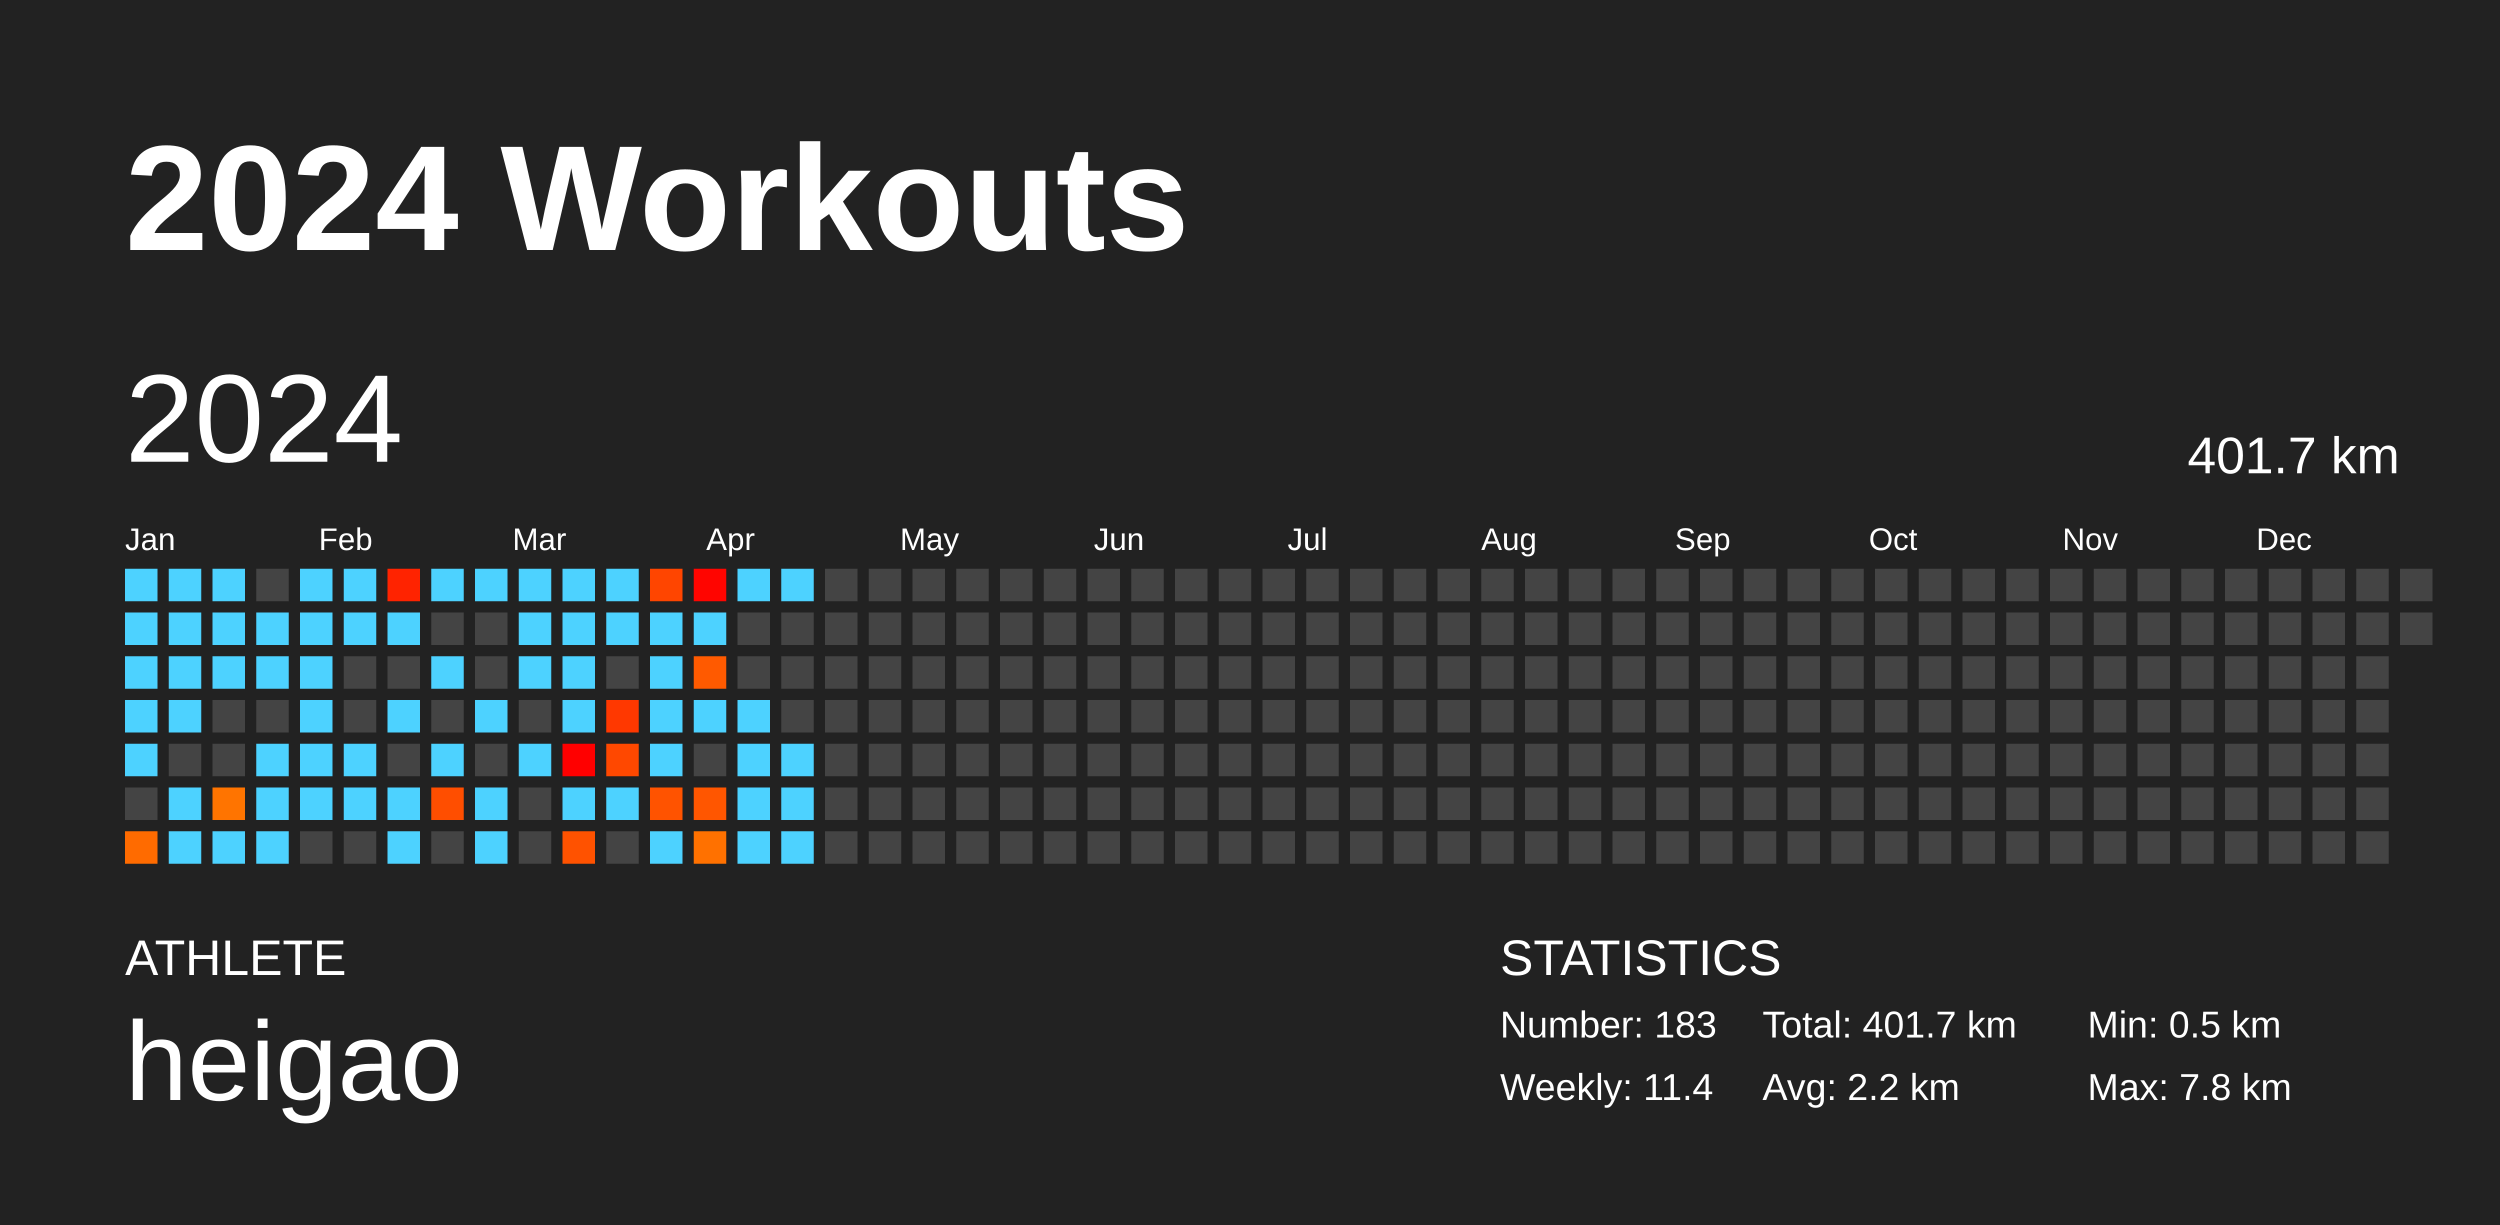
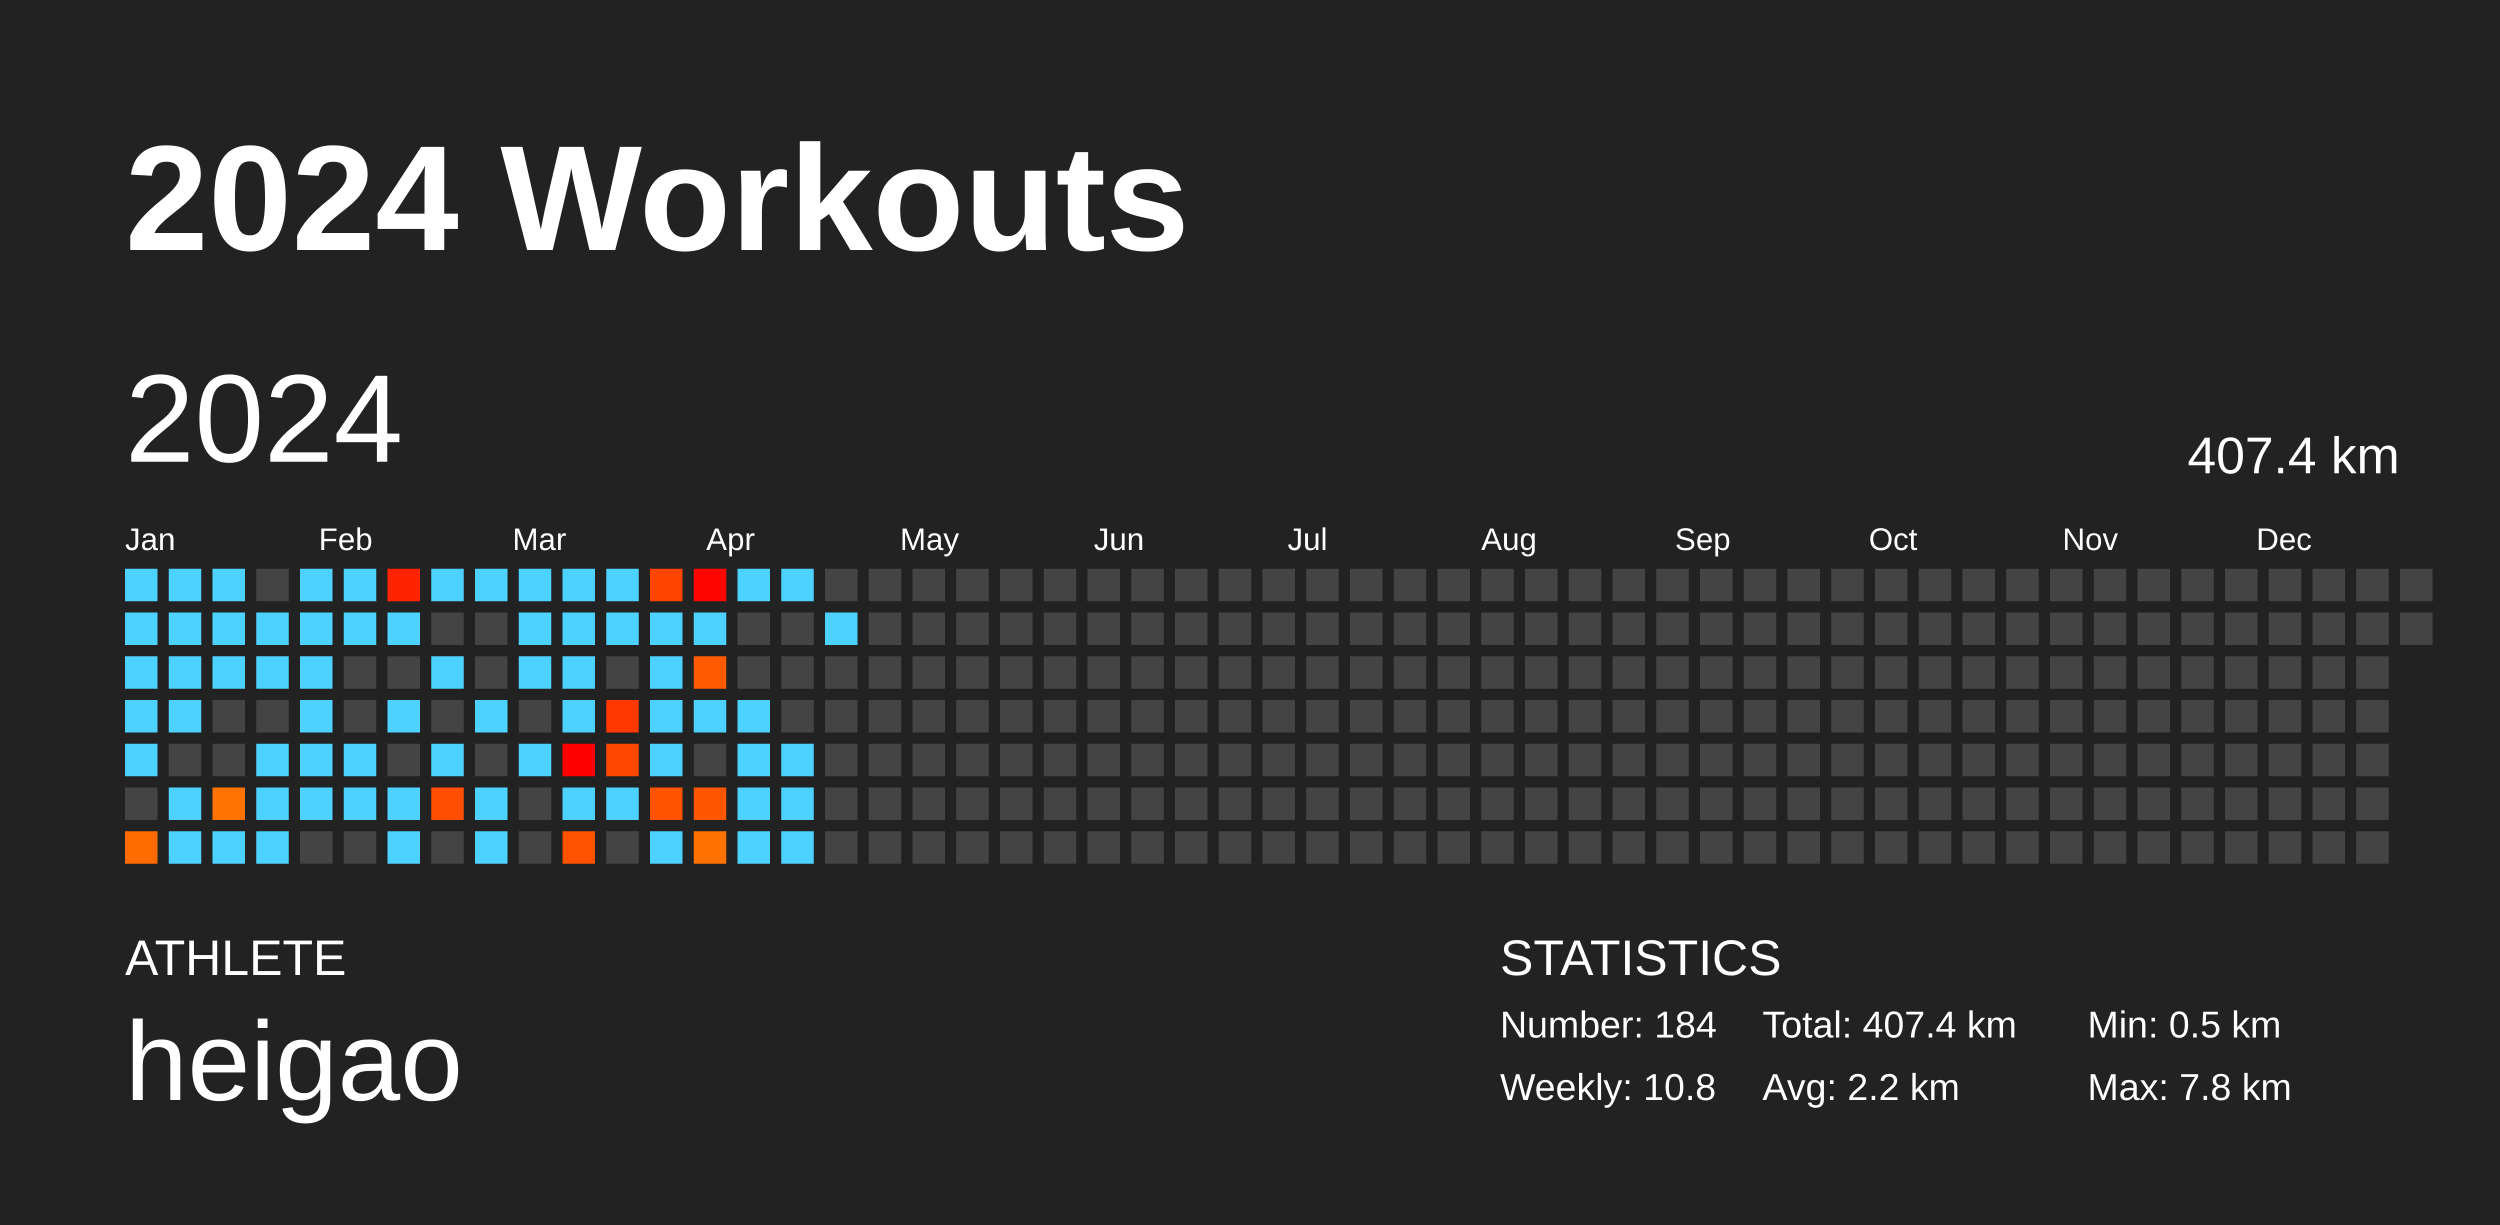
<svg xmlns="http://www.w3.org/2000/svg" baseProfile="full" height="98mm" version="1.1" viewBox="0,0,200,98" width="200mm">
  <defs />
  <rect fill="#222222" height="98" width="200" x="0" y="0" />
  <text fill="#FFFFFF" style="font-size:12px; font-family:Arial; font-weight:bold;" x="10" y="20">2024 Workouts</text>
  <text fill="#FFFFFF" style="font-size:4px; font-family:Arial" x="10" y="78">ATHLETE</text>
  <text fill="#FFFFFF" style="font-size:9px; font-family:Arial" x="10" y="88">heigao</text>
  <text fill="#FFFFFF" style="font-size:4px; font-family:Arial" x="120" y="78">STATISTICS</text>
-   <text fill="#FFFFFF" style="font-size:3px; font-family:Arial" x="120" y="83">Number: 183</text>
-   <text fill="#FFFFFF" style="font-size:3px; font-family:Arial" x="120" y="88">Weekly: 11.4</text>
-   <text fill="#FFFFFF" style="font-size:3px; font-family:Arial" x="141" y="83">Total: 401.7 km</text>
+   <text fill="#FFFFFF" style="font-size:3px; font-family:Arial" x="120" y="83">Number: 184</text>
+   <text fill="#FFFFFF" style="font-size:3px; font-family:Arial" x="120" y="88">Weekly: 10.8</text>
+   <text fill="#FFFFFF" style="font-size:3px; font-family:Arial" x="141" y="83">Total: 407.4 km</text>
  <text fill="#FFFFFF" style="font-size:3px; font-family:Arial" x="141" y="88">Avg: 2.2 km</text>
  <text fill="#FFFFFF" style="font-size:3px; font-family:Arial" x="167" y="83">Min: 0.5 km</text>
  <text fill="#FFFFFF" style="font-size:3px; font-family:Arial" x="167" y="88">Max: 7.8 km</text>
  <text dominant-baseline="hanging" fill="#FFFFFF" style="font-size:10.0px; font-family:Arial;" x="10" y="30">2024</text>
-   <text dominant-baseline="hanging" fill="#FFFFFF" style="font-size:4.125px; font-family:Arial;" x="175" y="35">401.7 km</text>
+   <text dominant-baseline="hanging" fill="#FFFFFF" style="font-size:4.125px; font-family:Arial;" x="175" y="35">407.4 km</text>
  <text fill="#FFFFFF" style="font-size:2.5px; font-family:Arial" x="10.0" y="44">Jan</text>
  <text fill="#FFFFFF" style="font-size:2.5px; font-family:Arial" x="25.5" y="44">Feb</text>
  <text fill="#FFFFFF" style="font-size:2.5px; font-family:Arial" x="41.0" y="44">Mar</text>
  <text fill="#FFFFFF" style="font-size:2.5px; font-family:Arial" x="56.5" y="44">Apr</text>
  <text fill="#FFFFFF" style="font-size:2.5px; font-family:Arial" x="72.0" y="44">May</text>
  <text fill="#FFFFFF" style="font-size:2.5px; font-family:Arial" x="87.5" y="44">Jun</text>
  <text fill="#FFFFFF" style="font-size:2.5px; font-family:Arial" x="103.0" y="44">Jul</text>
  <text fill="#FFFFFF" style="font-size:2.5px; font-family:Arial" x="118.5" y="44">Aug</text>
  <text fill="#FFFFFF" style="font-size:2.5px; font-family:Arial" x="134.0" y="44">Sep</text>
  <text fill="#FFFFFF" style="font-size:2.5px; font-family:Arial" x="149.5" y="44">Oct</text>
  <text fill="#FFFFFF" style="font-size:2.5px; font-family:Arial" x="165.0" y="44">Nov</text>
  <text fill="#FFFFFF" style="font-size:2.5px; font-family:Arial" x="180.5" y="44">Dec</text>
  <rect fill="#4dd2ff" height="2.6" width="2.6" x="10.0" y="45.5" />
  <rect fill="#4dd2ff" height="2.6" width="2.6" x="10.0" y="49.0" />
  <rect fill="#4dd2ff" height="2.6" width="2.6" x="10.0" y="52.5" />
  <rect fill="#4dd2ff" height="2.6" width="2.6" x="10.0" y="56.0" />
  <rect fill="#4dd2ff" height="2.6" width="2.6" x="10.0" y="59.5" />
  <rect fill="#444444" height="2.6" width="2.6" x="10.0" y="63.0" />
  <rect fill="#ff6b00" height="2.6" width="2.6" x="10.0" y="66.5" />
  <rect fill="#4dd2ff" height="2.6" width="2.6" x="13.5" y="45.5" />
  <rect fill="#4dd2ff" height="2.6" width="2.6" x="13.5" y="49.0" />
  <rect fill="#4dd2ff" height="2.6" width="2.6" x="13.5" y="52.5" />
  <rect fill="#4dd2ff" height="2.6" width="2.6" x="13.5" y="56.0" />
  <rect fill="#444444" height="2.6" width="2.6" x="13.5" y="59.5" />
  <rect fill="#4dd2ff" height="2.6" width="2.6" x="13.5" y="63.0" />
  <rect fill="#4dd2ff" height="2.6" width="2.6" x="13.5" y="66.5" />
  <rect fill="#4dd2ff" height="2.6" width="2.6" x="17.0" y="45.5" />
  <rect fill="#4dd2ff" height="2.6" width="2.6" x="17.0" y="49.0" />
  <rect fill="#4dd2ff" height="2.6" width="2.6" x="17.0" y="52.5" />
  <rect fill="#444444" height="2.6" width="2.6" x="17.0" y="56.0" />
  <rect fill="#444444" height="2.6" width="2.6" x="17.0" y="59.5" />
  <rect fill="#ff7400" height="2.6" width="2.6" x="17.0" y="63.0" />
  <rect fill="#4dd2ff" height="2.6" width="2.6" x="17.0" y="66.5" />
  <rect fill="#444444" height="2.6" width="2.6" x="20.5" y="45.5" />
  <rect fill="#4dd2ff" height="2.6" width="2.6" x="20.5" y="49.0" />
  <rect fill="#4dd2ff" height="2.6" width="2.6" x="20.5" y="52.5" />
  <rect fill="#444444" height="2.6" width="2.6" x="20.5" y="56.0" />
  <rect fill="#4dd2ff" height="2.6" width="2.6" x="20.5" y="59.5" />
  <rect fill="#4dd2ff" height="2.6" width="2.6" x="20.5" y="63.0" />
  <rect fill="#4dd2ff" height="2.6" width="2.6" x="20.5" y="66.5" />
  <rect fill="#4dd2ff" height="2.6" width="2.6" x="24.0" y="45.5" />
  <rect fill="#4dd2ff" height="2.6" width="2.6" x="24.0" y="49.0" />
  <rect fill="#4dd2ff" height="2.6" width="2.6" x="24.0" y="52.5" />
  <rect fill="#4dd2ff" height="2.6" width="2.6" x="24.0" y="56.0" />
  <rect fill="#4dd2ff" height="2.6" width="2.6" x="24.0" y="59.5" />
  <rect fill="#4dd2ff" height="2.6" width="2.6" x="24.0" y="63.0" />
  <rect fill="#444444" height="2.6" width="2.6" x="24.0" y="66.5" />
  <rect fill="#4dd2ff" height="2.6" width="2.6" x="27.5" y="45.5" />
  <rect fill="#4dd2ff" height="2.6" width="2.6" x="27.5" y="49.0" />
  <rect fill="#444444" height="2.6" width="2.6" x="27.5" y="52.5" />
  <rect fill="#444444" height="2.6" width="2.6" x="27.5" y="56.0" />
  <rect fill="#4dd2ff" height="2.6" width="2.6" x="27.5" y="59.5" />
  <rect fill="#4dd2ff" height="2.6" width="2.6" x="27.5" y="63.0" />
  <rect fill="#444444" height="2.6" width="2.6" x="27.5" y="66.5" />
  <rect fill="#ff2300" height="2.6" width="2.6" x="31.0" y="45.5" />
  <rect fill="#4dd2ff" height="2.6" width="2.6" x="31.0" y="49.0" />
  <rect fill="#444444" height="2.6" width="2.6" x="31.0" y="52.5" />
  <rect fill="#4dd2ff" height="2.6" width="2.6" x="31.0" y="56.0" />
  <rect fill="#444444" height="2.6" width="2.6" x="31.0" y="59.5" />
  <rect fill="#4dd2ff" height="2.6" width="2.6" x="31.0" y="63.0" />
  <rect fill="#4dd2ff" height="2.6" width="2.6" x="31.0" y="66.5" />
  <rect fill="#4dd2ff" height="2.6" width="2.6" x="34.5" y="45.5" />
  <rect fill="#444444" height="2.6" width="2.6" x="34.5" y="49.0" />
  <rect fill="#4dd2ff" height="2.6" width="2.6" x="34.5" y="52.5" />
  <rect fill="#444444" height="2.6" width="2.6" x="34.5" y="56.0" />
  <rect fill="#4dd2ff" height="2.6" width="2.6" x="34.5" y="59.5" />
  <rect fill="#ff4e00" height="2.6" width="2.6" x="34.5" y="63.0" />
  <rect fill="#444444" height="2.6" width="2.6" x="34.5" y="66.5" />
  <rect fill="#4dd2ff" height="2.6" width="2.6" x="38.0" y="45.5" />
  <rect fill="#444444" height="2.6" width="2.6" x="38.0" y="49.0" />
  <rect fill="#444444" height="2.6" width="2.6" x="38.0" y="52.5" />
  <rect fill="#4dd2ff" height="2.6" width="2.6" x="38.0" y="56.0" />
  <rect fill="#444444" height="2.6" width="2.6" x="38.0" y="59.5" />
  <rect fill="#4dd2ff" height="2.6" width="2.6" x="38.0" y="63.0" />
  <rect fill="#4dd2ff" height="2.6" width="2.6" x="38.0" y="66.5" />
  <rect fill="#4dd2ff" height="2.6" width="2.6" x="41.5" y="45.5" />
  <rect fill="#4dd2ff" height="2.6" width="2.6" x="41.5" y="49.0" />
  <rect fill="#4dd2ff" height="2.6" width="2.6" x="41.5" y="52.5" />
  <rect fill="#444444" height="2.6" width="2.6" x="41.5" y="56.0" />
  <rect fill="#4dd2ff" height="2.6" width="2.6" x="41.5" y="59.5" />
  <rect fill="#444444" height="2.6" width="2.6" x="41.5" y="63.0" />
  <rect fill="#444444" height="2.6" width="2.6" x="41.5" y="66.5" />
  <rect fill="#4dd2ff" height="2.6" width="2.6" x="45.0" y="45.5" />
  <rect fill="#4dd2ff" height="2.6" width="2.6" x="45.0" y="49.0" />
  <rect fill="#4dd2ff" height="2.6" width="2.6" x="45.0" y="52.5" />
  <rect fill="#4dd2ff" height="2.6" width="2.6" x="45.0" y="56.0" />
  <rect fill="#ff0000" height="2.6" width="2.6" x="45.0" y="59.5" />
  <rect fill="#4dd2ff" height="2.6" width="2.6" x="45.0" y="63.0" />
  <rect fill="#ff5200" height="2.6" width="2.6" x="45.0" y="66.5" />
  <rect fill="#4dd2ff" height="2.6" width="2.6" x="48.5" y="45.5" />
  <rect fill="#4dd2ff" height="2.6" width="2.6" x="48.5" y="49.0" />
  <rect fill="#444444" height="2.6" width="2.6" x="48.5" y="52.5" />
  <rect fill="#ff3800" height="2.6" width="2.6" x="48.5" y="56.0" />
  <rect fill="#ff4800" height="2.6" width="2.6" x="48.5" y="59.5" />
  <rect fill="#4dd2ff" height="2.6" width="2.6" x="48.5" y="63.0" />
  <rect fill="#444444" height="2.6" width="2.6" x="48.5" y="66.5" />
  <rect fill="#ff4500" height="2.6" width="2.6" x="52.0" y="45.5" />
  <rect fill="#4dd2ff" height="2.6" width="2.6" x="52.0" y="49.0" />
  <rect fill="#4dd2ff" height="2.6" width="2.6" x="52.0" y="52.5" />
  <rect fill="#4dd2ff" height="2.6" width="2.6" x="52.0" y="56.0" />
  <rect fill="#4dd2ff" height="2.6" width="2.6" x="52.0" y="59.5" />
  <rect fill="#ff5300" height="2.6" width="2.6" x="52.0" y="63.0" />
  <rect fill="#4dd2ff" height="2.6" width="2.6" x="52.0" y="66.5" />
  <rect fill="#ff0500" height="2.6" width="2.6" x="55.5" y="45.5" />
  <rect fill="#4dd2ff" height="2.6" width="2.6" x="55.5" y="49.0" />
  <rect fill="#ff5a00" height="2.6" width="2.6" x="55.5" y="52.5" />
  <rect fill="#4dd2ff" height="2.6" width="2.6" x="55.5" y="56.0" />
  <rect fill="#444444" height="2.6" width="2.6" x="55.5" y="59.5" />
  <rect fill="#ff5600" height="2.6" width="2.6" x="55.5" y="63.0" />
  <rect fill="#ff7100" height="2.6" width="2.6" x="55.5" y="66.5" />
  <rect fill="#4dd2ff" height="2.6" width="2.6" x="59.0" y="45.5" />
  <rect fill="#444444" height="2.6" width="2.6" x="59.0" y="49.0" />
  <rect fill="#444444" height="2.6" width="2.6" x="59.0" y="52.5" />
  <rect fill="#4dd2ff" height="2.6" width="2.6" x="59.0" y="56.0" />
  <rect fill="#4dd2ff" height="2.6" width="2.6" x="59.0" y="59.5" />
  <rect fill="#4dd2ff" height="2.6" width="2.6" x="59.0" y="63.0" />
  <rect fill="#4dd2ff" height="2.6" width="2.6" x="59.0" y="66.5" />
  <rect fill="#4dd2ff" height="2.6" width="2.6" x="62.5" y="45.5" />
  <rect fill="#444444" height="2.6" width="2.6" x="62.5" y="49.0" />
  <rect fill="#444444" height="2.6" width="2.6" x="62.5" y="52.5" />
  <rect fill="#444444" height="2.6" width="2.6" x="62.5" y="56.0" />
  <rect fill="#4dd2ff" height="2.6" width="2.6" x="62.5" y="59.5" />
  <rect fill="#4dd2ff" height="2.6" width="2.6" x="62.5" y="63.0" />
  <rect fill="#4dd2ff" height="2.6" width="2.6" x="62.5" y="66.5" />
  <rect fill="#444444" height="2.6" width="2.6" x="66.0" y="45.5" />
-   <rect fill="#444444" height="2.6" width="2.6" x="66.0" y="49.0" />
+   <rect fill="#4dd2ff" height="2.6" width="2.6" x="66.0" y="49.0" />
  <rect fill="#444444" height="2.6" width="2.6" x="66.0" y="52.5" />
  <rect fill="#444444" height="2.6" width="2.6" x="66.0" y="56.0" />
  <rect fill="#444444" height="2.6" width="2.6" x="66.0" y="59.5" />
  <rect fill="#444444" height="2.6" width="2.6" x="66.0" y="63.0" />
  <rect fill="#444444" height="2.6" width="2.6" x="66.0" y="66.5" />
  <rect fill="#444444" height="2.6" width="2.6" x="69.5" y="45.5" />
  <rect fill="#444444" height="2.6" width="2.6" x="69.5" y="49.0" />
  <rect fill="#444444" height="2.6" width="2.6" x="69.5" y="52.5" />
  <rect fill="#444444" height="2.6" width="2.6" x="69.5" y="56.0" />
  <rect fill="#444444" height="2.6" width="2.6" x="69.5" y="59.5" />
  <rect fill="#444444" height="2.6" width="2.6" x="69.5" y="63.0" />
  <rect fill="#444444" height="2.6" width="2.6" x="69.5" y="66.5" />
  <rect fill="#444444" height="2.6" width="2.6" x="73.0" y="45.5" />
  <rect fill="#444444" height="2.6" width="2.6" x="73.0" y="49.0" />
  <rect fill="#444444" height="2.6" width="2.6" x="73.0" y="52.5" />
  <rect fill="#444444" height="2.6" width="2.6" x="73.0" y="56.0" />
  <rect fill="#444444" height="2.6" width="2.6" x="73.0" y="59.5" />
  <rect fill="#444444" height="2.6" width="2.6" x="73.0" y="63.0" />
  <rect fill="#444444" height="2.6" width="2.6" x="73.0" y="66.5" />
  <rect fill="#444444" height="2.6" width="2.6" x="76.5" y="45.5" />
  <rect fill="#444444" height="2.6" width="2.6" x="76.5" y="49.0" />
  <rect fill="#444444" height="2.6" width="2.6" x="76.5" y="52.5" />
  <rect fill="#444444" height="2.6" width="2.6" x="76.5" y="56.0" />
  <rect fill="#444444" height="2.6" width="2.6" x="76.5" y="59.5" />
  <rect fill="#444444" height="2.6" width="2.6" x="76.5" y="63.0" />
  <rect fill="#444444" height="2.6" width="2.6" x="76.5" y="66.5" />
  <rect fill="#444444" height="2.6" width="2.6" x="80.0" y="45.5" />
  <rect fill="#444444" height="2.6" width="2.6" x="80.0" y="49.0" />
  <rect fill="#444444" height="2.6" width="2.6" x="80.0" y="52.5" />
  <rect fill="#444444" height="2.6" width="2.6" x="80.0" y="56.0" />
  <rect fill="#444444" height="2.6" width="2.6" x="80.0" y="59.5" />
  <rect fill="#444444" height="2.6" width="2.6" x="80.0" y="63.0" />
  <rect fill="#444444" height="2.6" width="2.6" x="80.0" y="66.5" />
  <rect fill="#444444" height="2.6" width="2.6" x="83.5" y="45.5" />
  <rect fill="#444444" height="2.6" width="2.6" x="83.5" y="49.0" />
  <rect fill="#444444" height="2.6" width="2.6" x="83.5" y="52.5" />
  <rect fill="#444444" height="2.6" width="2.6" x="83.5" y="56.0" />
  <rect fill="#444444" height="2.6" width="2.6" x="83.5" y="59.5" />
  <rect fill="#444444" height="2.6" width="2.6" x="83.5" y="63.0" />
  <rect fill="#444444" height="2.6" width="2.6" x="83.5" y="66.5" />
  <rect fill="#444444" height="2.6" width="2.6" x="87.0" y="45.5" />
  <rect fill="#444444" height="2.6" width="2.6" x="87.0" y="49.0" />
  <rect fill="#444444" height="2.6" width="2.6" x="87.0" y="52.5" />
  <rect fill="#444444" height="2.6" width="2.6" x="87.0" y="56.0" />
  <rect fill="#444444" height="2.6" width="2.6" x="87.0" y="59.5" />
  <rect fill="#444444" height="2.6" width="2.6" x="87.0" y="63.0" />
  <rect fill="#444444" height="2.6" width="2.6" x="87.0" y="66.5" />
  <rect fill="#444444" height="2.6" width="2.6" x="90.5" y="45.5" />
  <rect fill="#444444" height="2.6" width="2.6" x="90.5" y="49.0" />
  <rect fill="#444444" height="2.6" width="2.6" x="90.5" y="52.5" />
  <rect fill="#444444" height="2.6" width="2.6" x="90.5" y="56.0" />
  <rect fill="#444444" height="2.6" width="2.6" x="90.5" y="59.5" />
  <rect fill="#444444" height="2.6" width="2.6" x="90.5" y="63.0" />
  <rect fill="#444444" height="2.6" width="2.6" x="90.5" y="66.5" />
  <rect fill="#444444" height="2.6" width="2.6" x="94.0" y="45.5" />
  <rect fill="#444444" height="2.6" width="2.6" x="94.0" y="49.0" />
  <rect fill="#444444" height="2.6" width="2.6" x="94.0" y="52.5" />
  <rect fill="#444444" height="2.6" width="2.6" x="94.0" y="56.0" />
  <rect fill="#444444" height="2.6" width="2.6" x="94.0" y="59.5" />
  <rect fill="#444444" height="2.6" width="2.6" x="94.0" y="63.0" />
  <rect fill="#444444" height="2.6" width="2.6" x="94.0" y="66.5" />
  <rect fill="#444444" height="2.6" width="2.6" x="97.5" y="45.5" />
  <rect fill="#444444" height="2.6" width="2.6" x="97.5" y="49.0" />
  <rect fill="#444444" height="2.6" width="2.6" x="97.5" y="52.5" />
  <rect fill="#444444" height="2.6" width="2.6" x="97.5" y="56.0" />
  <rect fill="#444444" height="2.6" width="2.6" x="97.5" y="59.5" />
  <rect fill="#444444" height="2.6" width="2.6" x="97.5" y="63.0" />
  <rect fill="#444444" height="2.6" width="2.6" x="97.5" y="66.5" />
  <rect fill="#444444" height="2.6" width="2.6" x="101.0" y="45.5" />
  <rect fill="#444444" height="2.6" width="2.6" x="101.0" y="49.0" />
  <rect fill="#444444" height="2.6" width="2.6" x="101.0" y="52.5" />
  <rect fill="#444444" height="2.6" width="2.6" x="101.0" y="56.0" />
  <rect fill="#444444" height="2.6" width="2.6" x="101.0" y="59.5" />
  <rect fill="#444444" height="2.6" width="2.6" x="101.0" y="63.0" />
  <rect fill="#444444" height="2.6" width="2.6" x="101.0" y="66.5" />
  <rect fill="#444444" height="2.6" width="2.6" x="104.5" y="45.5" />
  <rect fill="#444444" height="2.6" width="2.6" x="104.5" y="49.0" />
  <rect fill="#444444" height="2.6" width="2.6" x="104.5" y="52.5" />
  <rect fill="#444444" height="2.6" width="2.6" x="104.5" y="56.0" />
  <rect fill="#444444" height="2.6" width="2.6" x="104.5" y="59.5" />
  <rect fill="#444444" height="2.6" width="2.6" x="104.5" y="63.0" />
  <rect fill="#444444" height="2.6" width="2.6" x="104.5" y="66.5" />
  <rect fill="#444444" height="2.6" width="2.6" x="108.0" y="45.5" />
  <rect fill="#444444" height="2.6" width="2.6" x="108.0" y="49.0" />
  <rect fill="#444444" height="2.6" width="2.6" x="108.0" y="52.5" />
  <rect fill="#444444" height="2.6" width="2.6" x="108.0" y="56.0" />
  <rect fill="#444444" height="2.6" width="2.6" x="108.0" y="59.5" />
  <rect fill="#444444" height="2.6" width="2.6" x="108.0" y="63.0" />
  <rect fill="#444444" height="2.6" width="2.6" x="108.0" y="66.5" />
  <rect fill="#444444" height="2.6" width="2.6" x="111.5" y="45.5" />
  <rect fill="#444444" height="2.6" width="2.6" x="111.5" y="49.0" />
  <rect fill="#444444" height="2.6" width="2.6" x="111.5" y="52.5" />
  <rect fill="#444444" height="2.6" width="2.6" x="111.5" y="56.0" />
  <rect fill="#444444" height="2.6" width="2.6" x="111.5" y="59.5" />
  <rect fill="#444444" height="2.6" width="2.6" x="111.5" y="63.0" />
  <rect fill="#444444" height="2.6" width="2.6" x="111.5" y="66.5" />
  <rect fill="#444444" height="2.6" width="2.6" x="115.0" y="45.5" />
  <rect fill="#444444" height="2.6" width="2.6" x="115.0" y="49.0" />
  <rect fill="#444444" height="2.6" width="2.6" x="115.0" y="52.5" />
  <rect fill="#444444" height="2.6" width="2.6" x="115.0" y="56.0" />
  <rect fill="#444444" height="2.6" width="2.6" x="115.0" y="59.5" />
  <rect fill="#444444" height="2.6" width="2.6" x="115.0" y="63.0" />
  <rect fill="#444444" height="2.6" width="2.6" x="115.0" y="66.5" />
  <rect fill="#444444" height="2.6" width="2.6" x="118.5" y="45.5" />
  <rect fill="#444444" height="2.6" width="2.6" x="118.5" y="49.0" />
  <rect fill="#444444" height="2.6" width="2.6" x="118.5" y="52.5" />
  <rect fill="#444444" height="2.6" width="2.6" x="118.5" y="56.0" />
  <rect fill="#444444" height="2.6" width="2.6" x="118.5" y="59.5" />
  <rect fill="#444444" height="2.6" width="2.6" x="118.5" y="63.0" />
  <rect fill="#444444" height="2.6" width="2.6" x="118.5" y="66.5" />
  <rect fill="#444444" height="2.6" width="2.6" x="122.0" y="45.5" />
  <rect fill="#444444" height="2.6" width="2.6" x="122.0" y="49.0" />
  <rect fill="#444444" height="2.6" width="2.6" x="122.0" y="52.5" />
  <rect fill="#444444" height="2.6" width="2.6" x="122.0" y="56.0" />
  <rect fill="#444444" height="2.6" width="2.6" x="122.0" y="59.5" />
  <rect fill="#444444" height="2.6" width="2.6" x="122.0" y="63.0" />
  <rect fill="#444444" height="2.6" width="2.6" x="122.0" y="66.5" />
  <rect fill="#444444" height="2.6" width="2.6" x="125.5" y="45.5" />
  <rect fill="#444444" height="2.6" width="2.6" x="125.5" y="49.0" />
  <rect fill="#444444" height="2.6" width="2.6" x="125.5" y="52.5" />
  <rect fill="#444444" height="2.6" width="2.6" x="125.5" y="56.0" />
  <rect fill="#444444" height="2.6" width="2.6" x="125.5" y="59.5" />
  <rect fill="#444444" height="2.6" width="2.6" x="125.5" y="63.0" />
  <rect fill="#444444" height="2.6" width="2.6" x="125.5" y="66.5" />
  <rect fill="#444444" height="2.6" width="2.6" x="129.0" y="45.5" />
  <rect fill="#444444" height="2.6" width="2.6" x="129.0" y="49.0" />
  <rect fill="#444444" height="2.6" width="2.6" x="129.0" y="52.5" />
  <rect fill="#444444" height="2.6" width="2.6" x="129.0" y="56.0" />
  <rect fill="#444444" height="2.6" width="2.6" x="129.0" y="59.5" />
  <rect fill="#444444" height="2.6" width="2.6" x="129.0" y="63.0" />
  <rect fill="#444444" height="2.6" width="2.6" x="129.0" y="66.5" />
  <rect fill="#444444" height="2.6" width="2.6" x="132.5" y="45.5" />
  <rect fill="#444444" height="2.6" width="2.6" x="132.5" y="49.0" />
  <rect fill="#444444" height="2.6" width="2.6" x="132.5" y="52.5" />
  <rect fill="#444444" height="2.6" width="2.6" x="132.5" y="56.0" />
  <rect fill="#444444" height="2.6" width="2.6" x="132.5" y="59.5" />
  <rect fill="#444444" height="2.6" width="2.6" x="132.5" y="63.0" />
  <rect fill="#444444" height="2.6" width="2.6" x="132.5" y="66.5" />
  <rect fill="#444444" height="2.6" width="2.6" x="136.0" y="45.5" />
  <rect fill="#444444" height="2.6" width="2.6" x="136.0" y="49.0" />
  <rect fill="#444444" height="2.6" width="2.6" x="136.0" y="52.5" />
  <rect fill="#444444" height="2.6" width="2.6" x="136.0" y="56.0" />
  <rect fill="#444444" height="2.6" width="2.6" x="136.0" y="59.5" />
  <rect fill="#444444" height="2.6" width="2.6" x="136.0" y="63.0" />
  <rect fill="#444444" height="2.6" width="2.6" x="136.0" y="66.5" />
  <rect fill="#444444" height="2.6" width="2.6" x="139.5" y="45.5" />
  <rect fill="#444444" height="2.6" width="2.6" x="139.5" y="49.0" />
  <rect fill="#444444" height="2.6" width="2.6" x="139.5" y="52.5" />
  <rect fill="#444444" height="2.6" width="2.6" x="139.5" y="56.0" />
  <rect fill="#444444" height="2.6" width="2.6" x="139.5" y="59.5" />
  <rect fill="#444444" height="2.6" width="2.6" x="139.5" y="63.0" />
  <rect fill="#444444" height="2.6" width="2.6" x="139.5" y="66.5" />
  <rect fill="#444444" height="2.6" width="2.6" x="143.0" y="45.5" />
  <rect fill="#444444" height="2.6" width="2.6" x="143.0" y="49.0" />
  <rect fill="#444444" height="2.6" width="2.6" x="143.0" y="52.5" />
  <rect fill="#444444" height="2.6" width="2.6" x="143.0" y="56.0" />
  <rect fill="#444444" height="2.6" width="2.6" x="143.0" y="59.5" />
  <rect fill="#444444" height="2.6" width="2.6" x="143.0" y="63.0" />
  <rect fill="#444444" height="2.6" width="2.6" x="143.0" y="66.5" />
  <rect fill="#444444" height="2.6" width="2.6" x="146.5" y="45.5" />
  <rect fill="#444444" height="2.6" width="2.6" x="146.5" y="49.0" />
  <rect fill="#444444" height="2.6" width="2.6" x="146.5" y="52.5" />
  <rect fill="#444444" height="2.6" width="2.6" x="146.5" y="56.0" />
  <rect fill="#444444" height="2.6" width="2.6" x="146.5" y="59.5" />
  <rect fill="#444444" height="2.6" width="2.6" x="146.5" y="63.0" />
  <rect fill="#444444" height="2.6" width="2.6" x="146.5" y="66.5" />
  <rect fill="#444444" height="2.6" width="2.6" x="150.0" y="45.5" />
  <rect fill="#444444" height="2.6" width="2.6" x="150.0" y="49.0" />
  <rect fill="#444444" height="2.6" width="2.6" x="150.0" y="52.5" />
  <rect fill="#444444" height="2.6" width="2.6" x="150.0" y="56.0" />
  <rect fill="#444444" height="2.6" width="2.6" x="150.0" y="59.5" />
  <rect fill="#444444" height="2.6" width="2.6" x="150.0" y="63.0" />
  <rect fill="#444444" height="2.6" width="2.6" x="150.0" y="66.5" />
  <rect fill="#444444" height="2.6" width="2.6" x="153.5" y="45.5" />
  <rect fill="#444444" height="2.6" width="2.6" x="153.5" y="49.0" />
  <rect fill="#444444" height="2.6" width="2.6" x="153.5" y="52.5" />
  <rect fill="#444444" height="2.6" width="2.6" x="153.5" y="56.0" />
  <rect fill="#444444" height="2.6" width="2.6" x="153.5" y="59.5" />
  <rect fill="#444444" height="2.6" width="2.6" x="153.5" y="63.0" />
  <rect fill="#444444" height="2.6" width="2.6" x="153.5" y="66.5" />
  <rect fill="#444444" height="2.6" width="2.6" x="157.0" y="45.5" />
  <rect fill="#444444" height="2.6" width="2.6" x="157.0" y="49.0" />
  <rect fill="#444444" height="2.6" width="2.6" x="157.0" y="52.5" />
  <rect fill="#444444" height="2.6" width="2.6" x="157.0" y="56.0" />
  <rect fill="#444444" height="2.6" width="2.6" x="157.0" y="59.5" />
  <rect fill="#444444" height="2.6" width="2.6" x="157.0" y="63.0" />
  <rect fill="#444444" height="2.6" width="2.6" x="157.0" y="66.5" />
  <rect fill="#444444" height="2.6" width="2.6" x="160.5" y="45.5" />
  <rect fill="#444444" height="2.6" width="2.6" x="160.5" y="49.0" />
  <rect fill="#444444" height="2.6" width="2.6" x="160.5" y="52.5" />
  <rect fill="#444444" height="2.6" width="2.6" x="160.5" y="56.0" />
  <rect fill="#444444" height="2.6" width="2.6" x="160.5" y="59.5" />
  <rect fill="#444444" height="2.6" width="2.6" x="160.5" y="63.0" />
  <rect fill="#444444" height="2.6" width="2.6" x="160.5" y="66.5" />
  <rect fill="#444444" height="2.6" width="2.6" x="164.0" y="45.5" />
  <rect fill="#444444" height="2.6" width="2.6" x="164.0" y="49.0" />
  <rect fill="#444444" height="2.6" width="2.6" x="164.0" y="52.5" />
  <rect fill="#444444" height="2.6" width="2.6" x="164.0" y="56.0" />
  <rect fill="#444444" height="2.6" width="2.6" x="164.0" y="59.5" />
  <rect fill="#444444" height="2.6" width="2.6" x="164.0" y="63.0" />
  <rect fill="#444444" height="2.6" width="2.6" x="164.0" y="66.5" />
  <rect fill="#444444" height="2.6" width="2.6" x="167.5" y="45.5" />
  <rect fill="#444444" height="2.6" width="2.6" x="167.5" y="49.0" />
  <rect fill="#444444" height="2.6" width="2.6" x="167.5" y="52.5" />
  <rect fill="#444444" height="2.6" width="2.6" x="167.5" y="56.0" />
  <rect fill="#444444" height="2.6" width="2.6" x="167.5" y="59.5" />
  <rect fill="#444444" height="2.6" width="2.6" x="167.5" y="63.0" />
  <rect fill="#444444" height="2.6" width="2.6" x="167.5" y="66.5" />
  <rect fill="#444444" height="2.6" width="2.6" x="171.0" y="45.5" />
  <rect fill="#444444" height="2.6" width="2.6" x="171.0" y="49.0" />
  <rect fill="#444444" height="2.6" width="2.6" x="171.0" y="52.5" />
  <rect fill="#444444" height="2.6" width="2.6" x="171.0" y="56.0" />
  <rect fill="#444444" height="2.6" width="2.6" x="171.0" y="59.5" />
  <rect fill="#444444" height="2.6" width="2.6" x="171.0" y="63.0" />
  <rect fill="#444444" height="2.6" width="2.6" x="171.0" y="66.5" />
  <rect fill="#444444" height="2.6" width="2.6" x="174.5" y="45.5" />
  <rect fill="#444444" height="2.6" width="2.6" x="174.5" y="49.0" />
  <rect fill="#444444" height="2.6" width="2.6" x="174.5" y="52.5" />
  <rect fill="#444444" height="2.6" width="2.6" x="174.5" y="56.0" />
  <rect fill="#444444" height="2.6" width="2.6" x="174.5" y="59.5" />
  <rect fill="#444444" height="2.6" width="2.6" x="174.5" y="63.0" />
  <rect fill="#444444" height="2.6" width="2.6" x="174.5" y="66.5" />
  <rect fill="#444444" height="2.6" width="2.6" x="178.0" y="45.5" />
  <rect fill="#444444" height="2.6" width="2.6" x="178.0" y="49.0" />
  <rect fill="#444444" height="2.6" width="2.6" x="178.0" y="52.5" />
  <rect fill="#444444" height="2.6" width="2.6" x="178.0" y="56.0" />
  <rect fill="#444444" height="2.6" width="2.6" x="178.0" y="59.5" />
  <rect fill="#444444" height="2.6" width="2.6" x="178.0" y="63.0" />
  <rect fill="#444444" height="2.6" width="2.6" x="178.0" y="66.5" />
  <rect fill="#444444" height="2.6" width="2.6" x="181.5" y="45.5" />
  <rect fill="#444444" height="2.6" width="2.6" x="181.5" y="49.0" />
  <rect fill="#444444" height="2.6" width="2.6" x="181.5" y="52.5" />
  <rect fill="#444444" height="2.6" width="2.6" x="181.5" y="56.0" />
  <rect fill="#444444" height="2.6" width="2.6" x="181.5" y="59.5" />
  <rect fill="#444444" height="2.6" width="2.6" x="181.5" y="63.0" />
  <rect fill="#444444" height="2.6" width="2.6" x="181.5" y="66.5" />
  <rect fill="#444444" height="2.6" width="2.6" x="185.0" y="45.5" />
  <rect fill="#444444" height="2.6" width="2.6" x="185.0" y="49.0" />
  <rect fill="#444444" height="2.6" width="2.6" x="185.0" y="52.5" />
  <rect fill="#444444" height="2.6" width="2.6" x="185.0" y="56.0" />
  <rect fill="#444444" height="2.6" width="2.6" x="185.0" y="59.5" />
  <rect fill="#444444" height="2.6" width="2.6" x="185.0" y="63.0" />
  <rect fill="#444444" height="2.6" width="2.6" x="185.0" y="66.5" />
  <rect fill="#444444" height="2.6" width="2.6" x="188.5" y="45.5" />
  <rect fill="#444444" height="2.6" width="2.6" x="188.5" y="49.0" />
  <rect fill="#444444" height="2.6" width="2.6" x="188.5" y="52.5" />
  <rect fill="#444444" height="2.6" width="2.6" x="188.5" y="56.0" />
  <rect fill="#444444" height="2.6" width="2.6" x="188.5" y="59.5" />
  <rect fill="#444444" height="2.6" width="2.6" x="188.5" y="63.0" />
  <rect fill="#444444" height="2.6" width="2.6" x="188.5" y="66.5" />
  <rect fill="#444444" height="2.6" width="2.6" x="192.0" y="45.5" />
  <rect fill="#444444" height="2.6" width="2.6" x="192.0" y="49.0" />
</svg>
